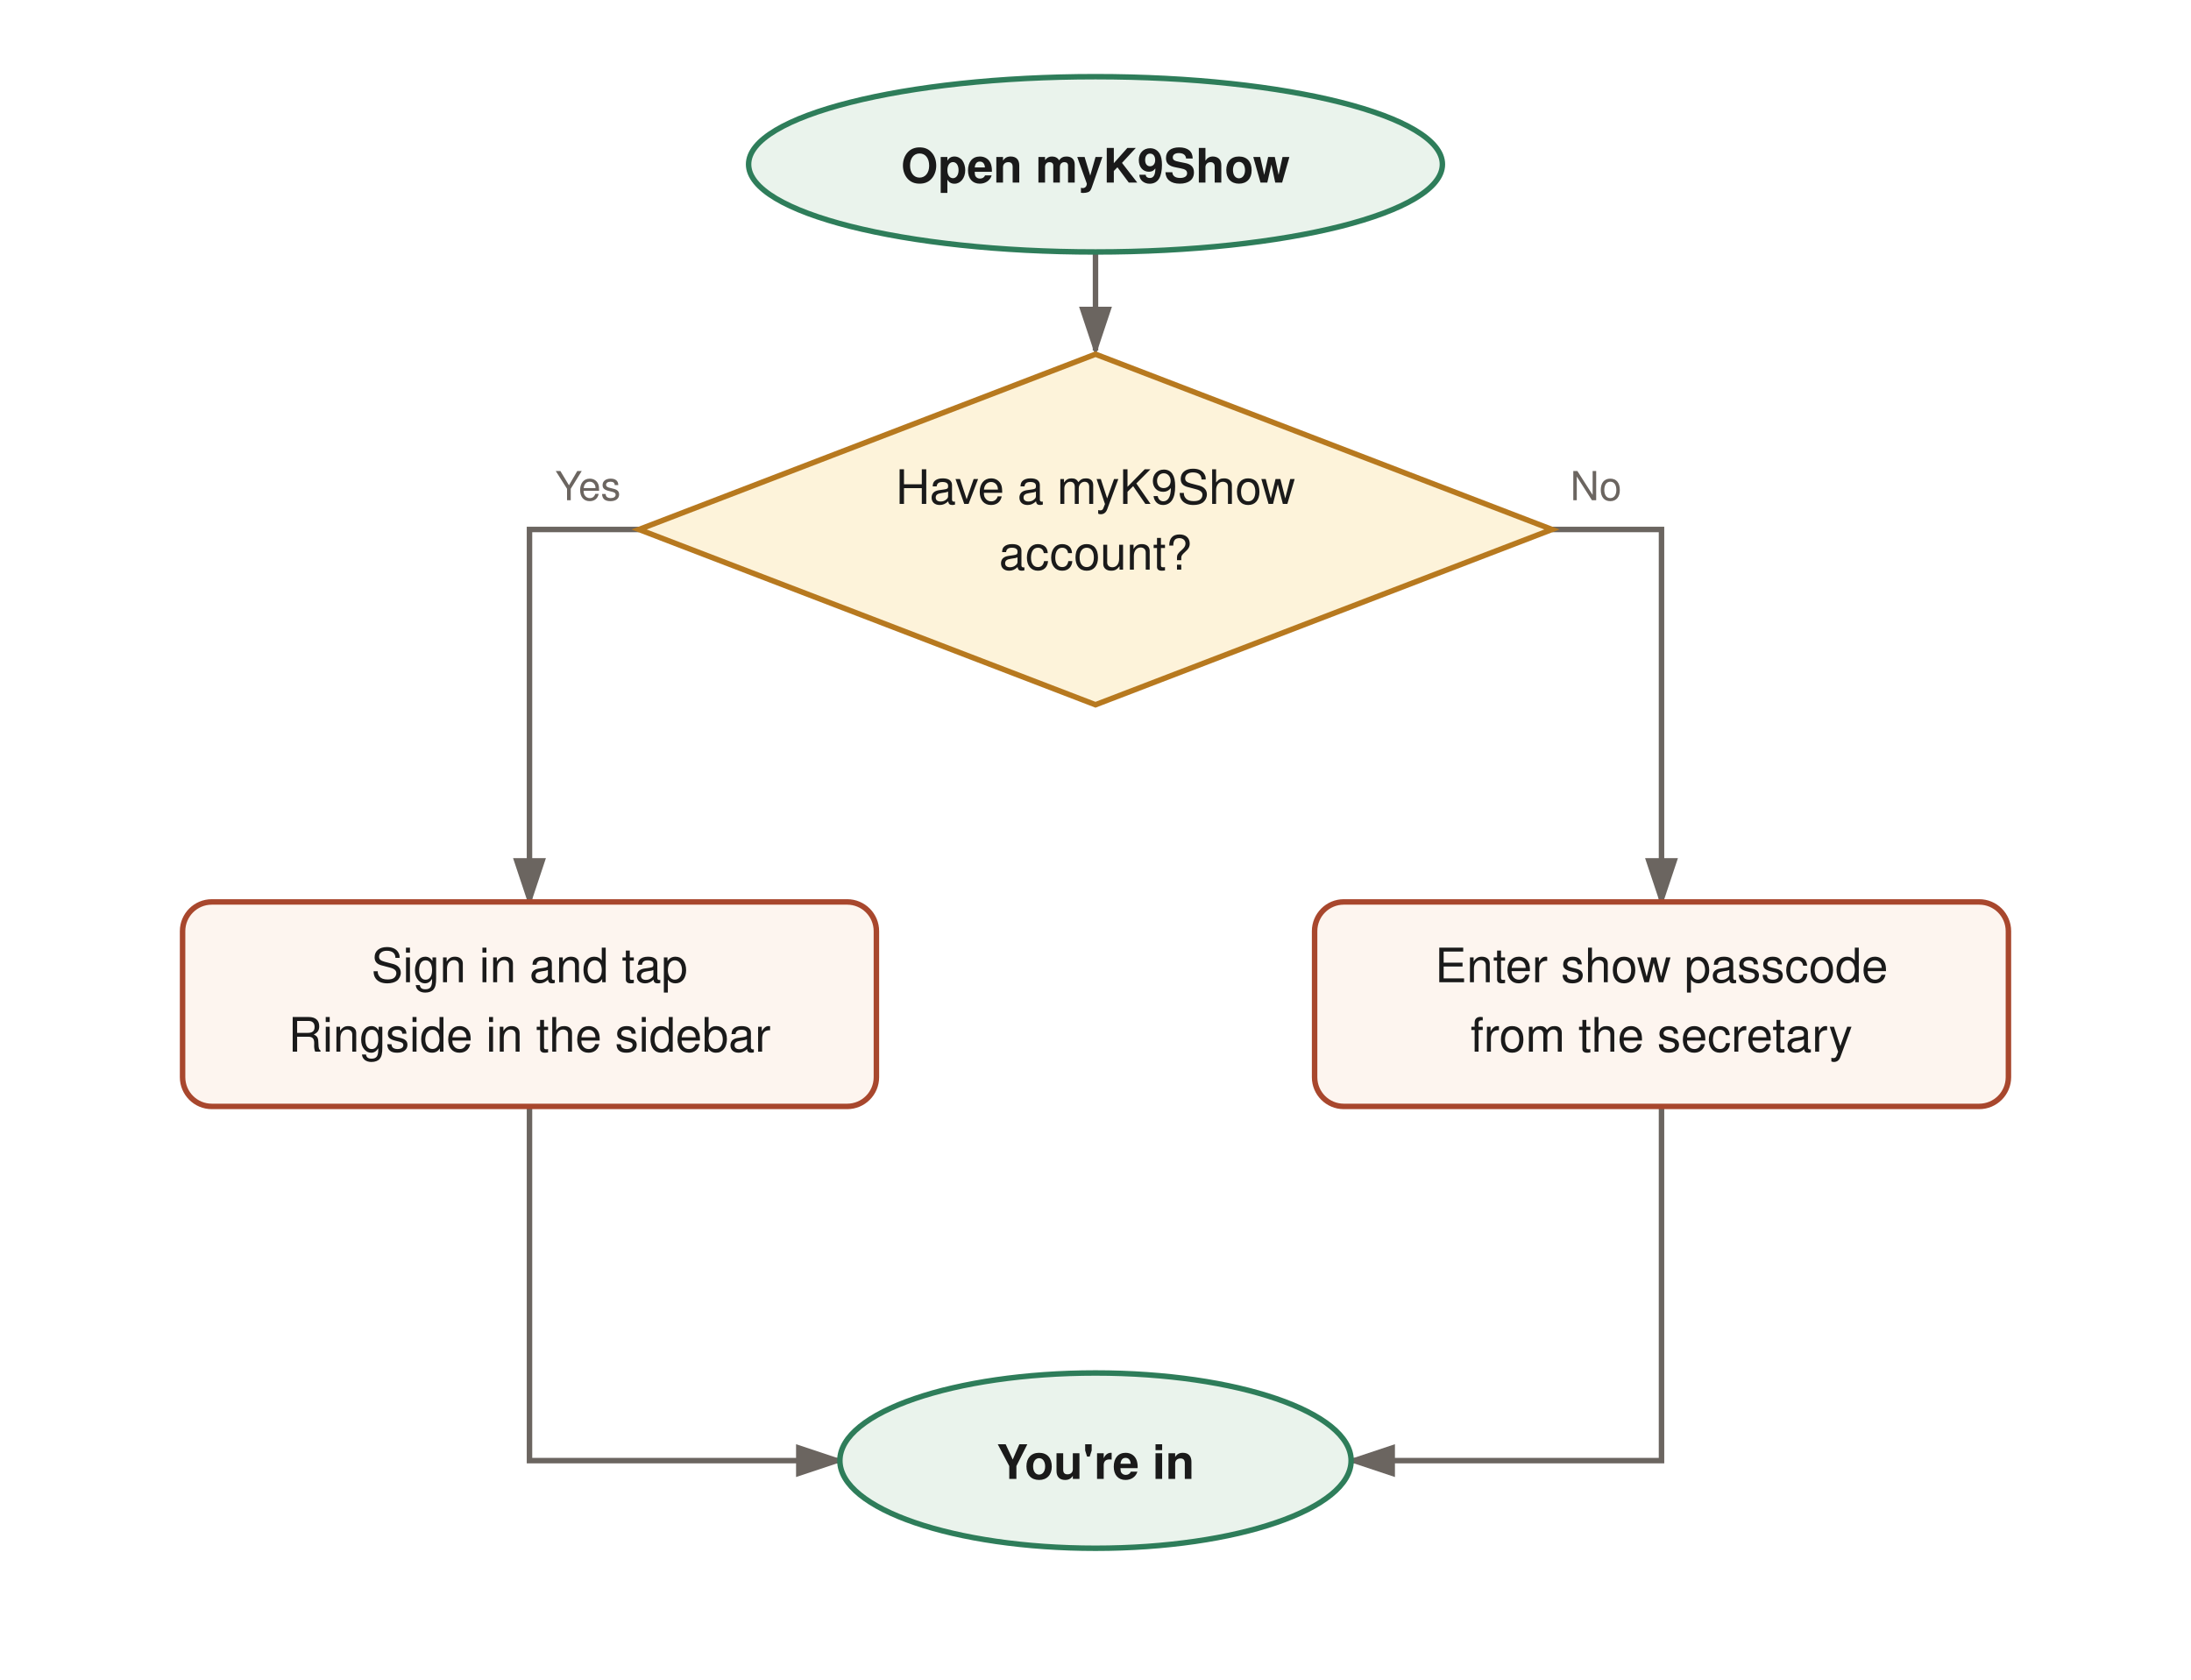
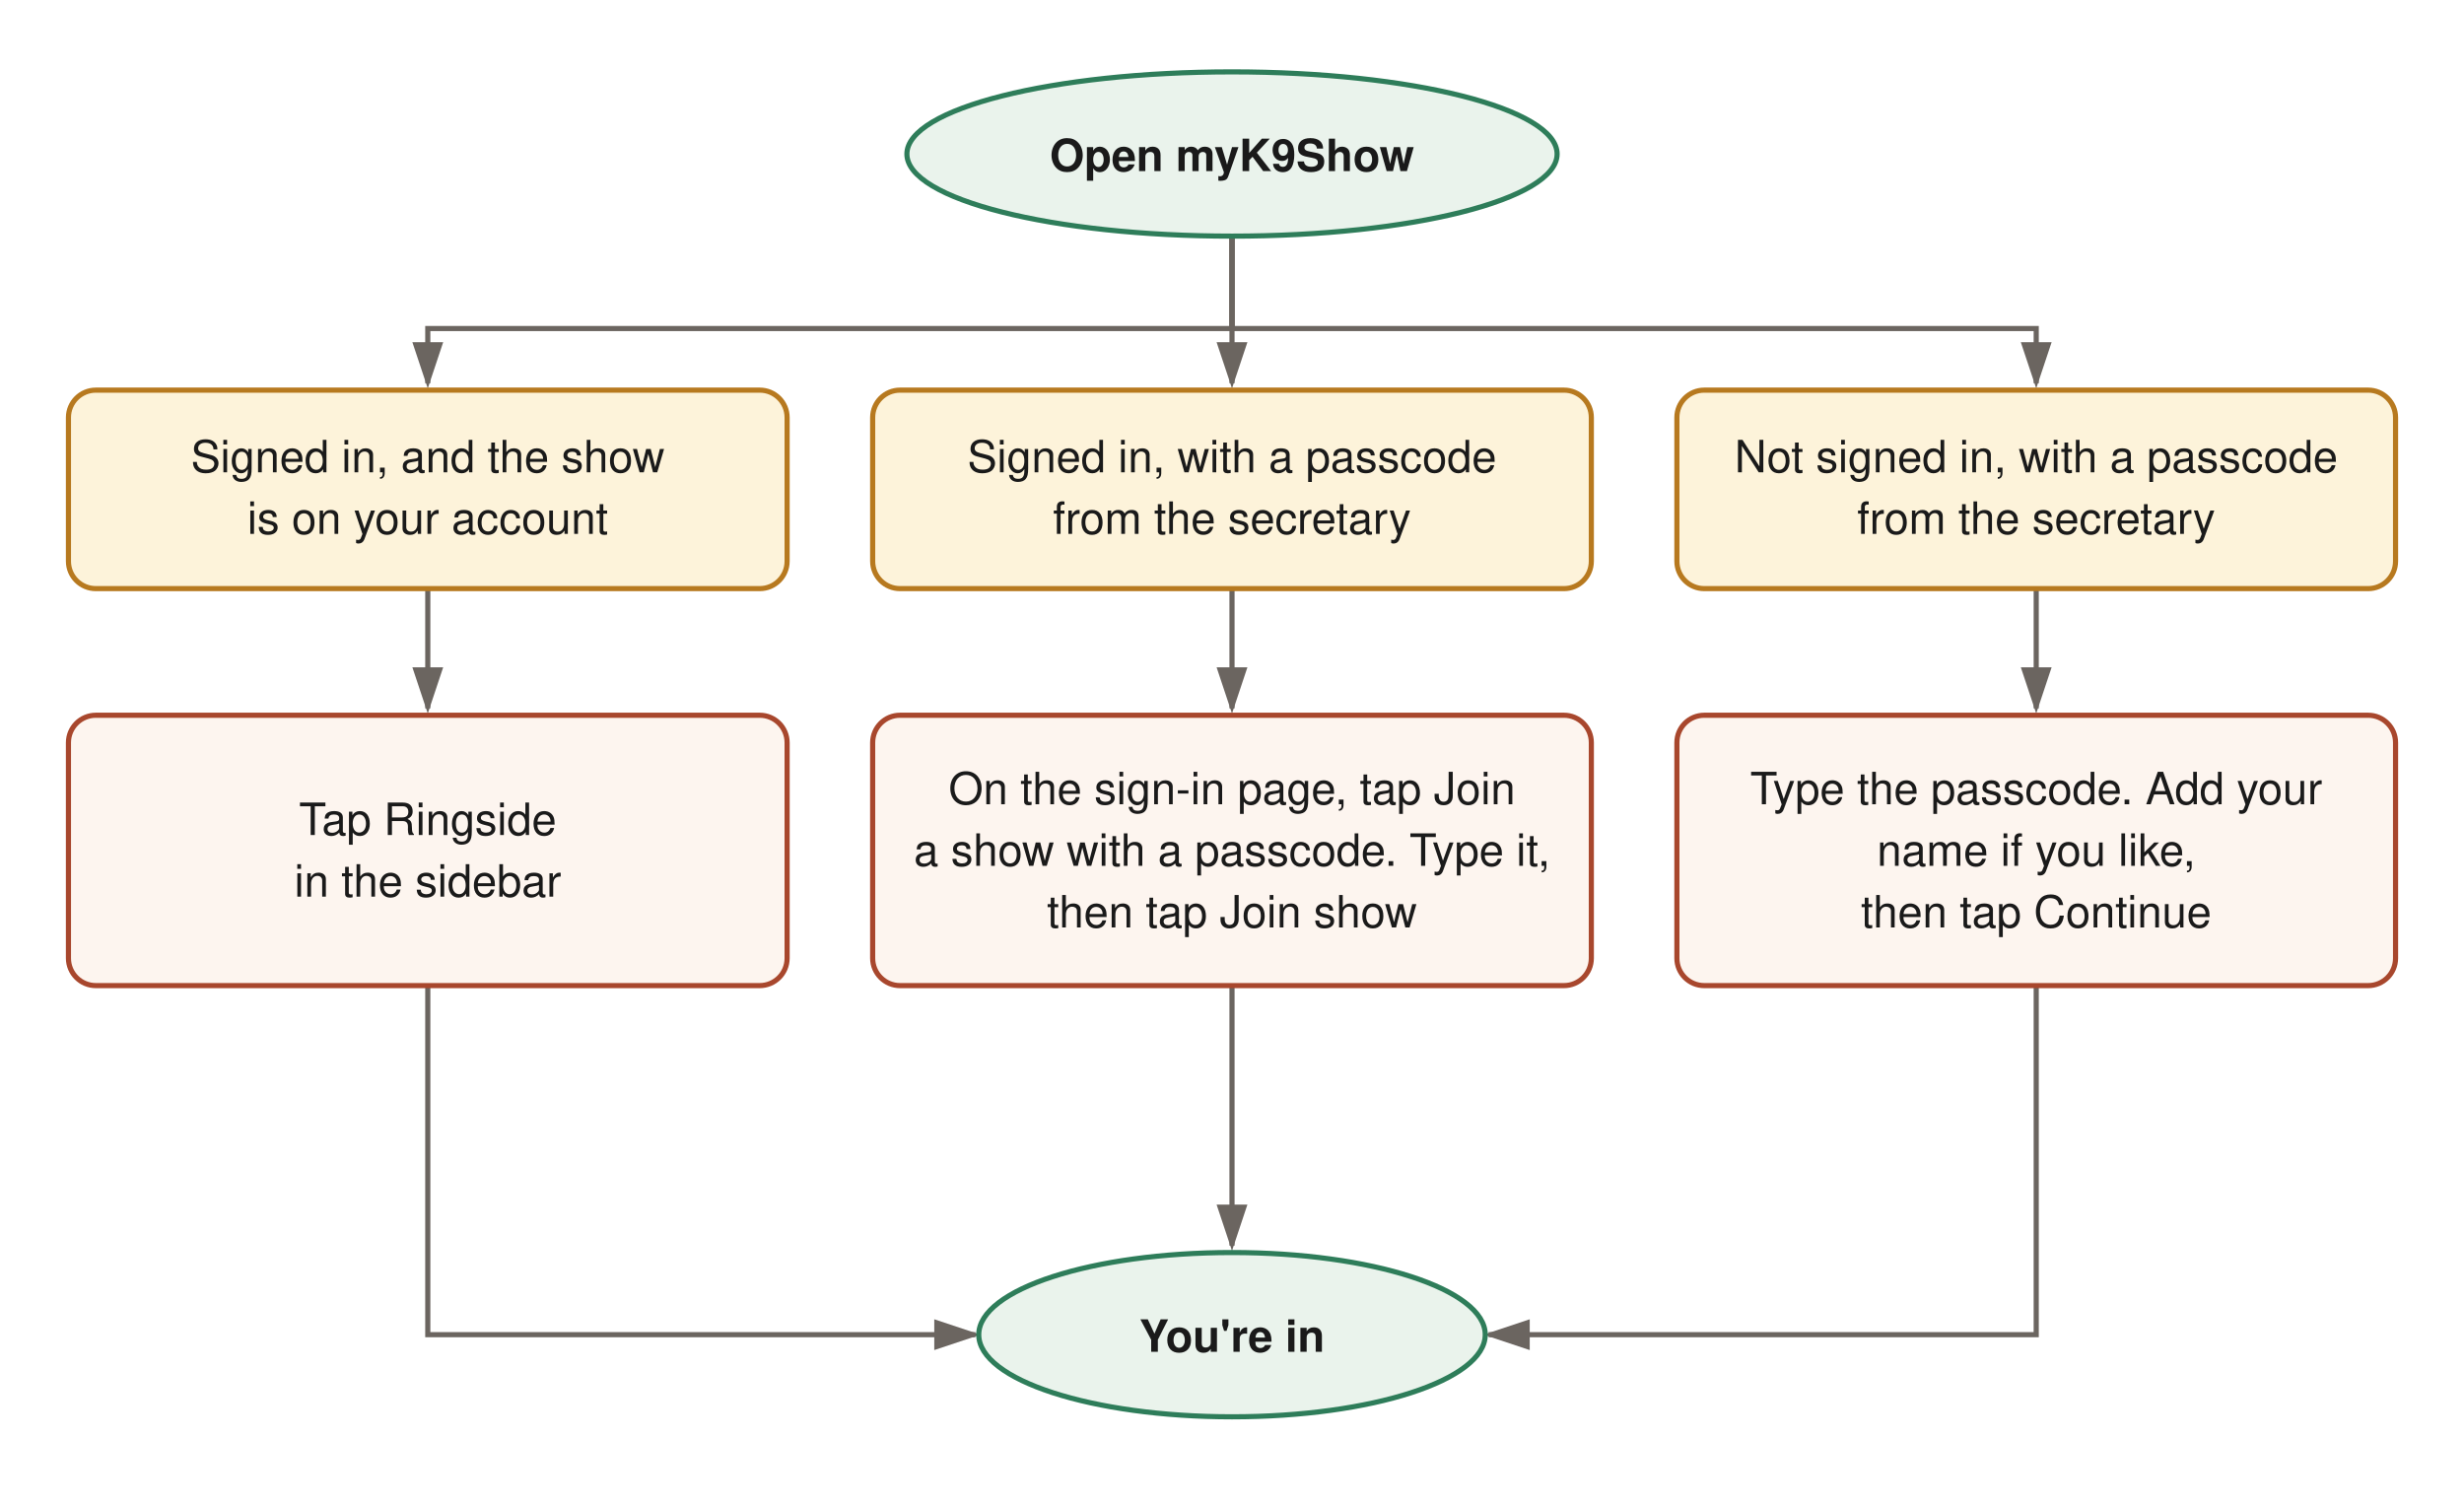
- <svg xmlns="http://www.w3.org/2000/svg" viewBox="0 0 600 460" font-family="Helvetica,Arial,sans-serif" font-size="13" fill="#1a1a1a" role="img">
+ <svg xmlns="http://www.w3.org/2000/svg" viewBox="0 0 720 440" font-family="Helvetica,Arial,sans-serif" font-size="13" fill="#1a1a1a" role="img">
  <defs>
    <marker id="arr" markerWidth="9" markerHeight="6" refX="8" refY="3" orient="auto">
      <polygon points="0 0, 9 3, 0 6" fill="#6b6560" />
    </marker>
  </defs>
-   <line x1="300" y1="69" x2="300" y2="96" stroke="#6b6560" stroke-width="1.5" marker-end="url(#arr)" />
-   <polyline points="175,145 145,145 145,247" stroke="#6b6560" stroke-width="1.5" fill="none" marker-end="url(#arr)" />
-   <polyline points="425,145 455,145 455,247" stroke="#6b6560" stroke-width="1.5" fill="none" marker-end="url(#arr)" />
-   <polyline points="145,303 145,400 230,400" stroke="#6b6560" stroke-width="1.5" fill="none" marker-end="url(#arr)" />
-   <polyline points="455,303 455,400 370,400" stroke="#6b6560" stroke-width="1.5" fill="none" marker-end="url(#arr)" />
-   <ellipse cx="300" cy="45" rx="95" ry="24" fill="#eaf3ec" stroke="#2e7d5a" stroke-width="1.5" />
-   <text x="300" y="50" text-anchor="middle" font-weight="bold" fill="#1a1a1a">Open myK9Show</text>
-   <polygon points="300,97 425,145 300,193 175,145" fill="#fdf3da" stroke="#b7791f" stroke-width="1.5" />
-   <text x="300" y="138" text-anchor="middle" fill="#1a1a1a">Have a myK9Show</text>
-   <text x="300" y="156" text-anchor="middle" fill="#1a1a1a">account?</text>
-   <text x="170" y="137" text-anchor="end" font-size="11" fill="#6b6560">Yes</text>
-   <text x="430" y="137" text-anchor="start" font-size="11" fill="#6b6560">No</text>
-   <rect x="50" y="247" width="190" height="56" rx="8" fill="#fdf5ef" stroke="#a8472d" stroke-width="1.5" />
-   <text x="145" y="269" text-anchor="middle" fill="#1a1a1a">Sign in and tap</text>
-   <text x="145" y="288" text-anchor="middle" fill="#1a1a1a">Ringside in the sidebar</text>
-   <rect x="360" y="247" width="190" height="56" rx="8" fill="#fdf5ef" stroke="#a8472d" stroke-width="1.5" />
-   <text x="455" y="269" text-anchor="middle" fill="#1a1a1a">Enter show passcode</text>
-   <text x="455" y="288" text-anchor="middle" fill="#1a1a1a">from the secretary</text>
-   <ellipse cx="300" cy="400" rx="70" ry="24" fill="#eaf3ec" stroke="#2e7d5a" stroke-width="1.5" />
-   <text x="300" y="405" text-anchor="middle" font-weight="bold" fill="#1a1a1a">You're in</text>
+   <polyline points="360,69 360,96 125,96 125,112" stroke="#6b6560" stroke-width="1.5" fill="none" marker-end="url(#arr)" />
+   <line x1="360" y1="69" x2="360" y2="112" stroke="#6b6560" stroke-width="1.5" marker-end="url(#arr)" />
+   <polyline points="360,69 360,96 595,96 595,112" stroke="#6b6560" stroke-width="1.5" fill="none" marker-end="url(#arr)" />
+   <line x1="125" y1="172" x2="125" y2="207" stroke="#6b6560" stroke-width="1.5" marker-end="url(#arr)" />
+   <line x1="360" y1="172" x2="360" y2="207" stroke="#6b6560" stroke-width="1.5" marker-end="url(#arr)" />
+   <line x1="595" y1="172" x2="595" y2="207" stroke="#6b6560" stroke-width="1.5" marker-end="url(#arr)" />
+   <polyline points="125,288 125,390 285,390" stroke="#6b6560" stroke-width="1.5" fill="none" marker-end="url(#arr)" />
+   <line x1="360" y1="288" x2="360" y2="364" stroke="#6b6560" stroke-width="1.5" marker-end="url(#arr)" />
+   <polyline points="595,288 595,390 435,390" stroke="#6b6560" stroke-width="1.5" fill="none" marker-end="url(#arr)" />
+   <ellipse cx="360" cy="45" rx="95" ry="24" fill="#eaf3ec" stroke="#2e7d5a" stroke-width="1.5" />
+   <text x="360" y="50" text-anchor="middle" font-weight="bold" fill="#1a1a1a">Open myK9Show</text>
+   <rect x="20" y="114" width="210" height="58" rx="8" fill="#fdf3da" stroke="#b7791f" stroke-width="1.5" />
+   <text x="125" y="138" text-anchor="middle" fill="#1a1a1a">Signed in, and the show</text>
+   <text x="125" y="156" text-anchor="middle" fill="#1a1a1a">is on your account</text>
+   <rect x="255" y="114" width="210" height="58" rx="8" fill="#fdf3da" stroke="#b7791f" stroke-width="1.5" />
+   <text x="360" y="138" text-anchor="middle" fill="#1a1a1a">Signed in, with a passcode</text>
+   <text x="360" y="156" text-anchor="middle" fill="#1a1a1a">from the secretary</text>
+   <rect x="490" y="114" width="210" height="58" rx="8" fill="#fdf3da" stroke="#b7791f" stroke-width="1.5" />
+   <text x="595" y="138" text-anchor="middle" fill="#1a1a1a">Not signed in, with a passcode</text>
+   <text x="595" y="156" text-anchor="middle" fill="#1a1a1a">from the secretary</text>
+   <rect x="20" y="209" width="210" height="79" rx="8" fill="#fdf5ef" stroke="#a8472d" stroke-width="1.5" />
+   <text x="125" y="244" text-anchor="middle" fill="#1a1a1a">Tap Ringside</text>
+   <text x="125" y="262" text-anchor="middle" fill="#1a1a1a">in the sidebar</text>
+   <rect x="255" y="209" width="210" height="79" rx="8" fill="#fdf5ef" stroke="#a8472d" stroke-width="1.5" />
+   <text x="360" y="235" text-anchor="middle" fill="#1a1a1a">On the sign-in page, tap Join</text>
+   <text x="360" y="253" text-anchor="middle" fill="#1a1a1a">a show with a passcode. Type it,</text>
+   <text x="360" y="271" text-anchor="middle" fill="#1a1a1a">then tap Join show</text>
+   <rect x="490" y="209" width="210" height="79" rx="8" fill="#fdf5ef" stroke="#a8472d" stroke-width="1.5" />
+   <text x="595" y="235" text-anchor="middle" fill="#1a1a1a">Type the passcode. Add your</text>
+   <text x="595" y="253" text-anchor="middle" fill="#1a1a1a">name if you like,</text>
+   <text x="595" y="271" text-anchor="middle" fill="#1a1a1a">then tap Continue</text>
+   <ellipse cx="360" cy="390" rx="74" ry="24" fill="#eaf3ec" stroke="#2e7d5a" stroke-width="1.5" />
+   <text x="360" y="395" text-anchor="middle" font-weight="bold" fill="#1a1a1a">You're in</text>
</svg>
